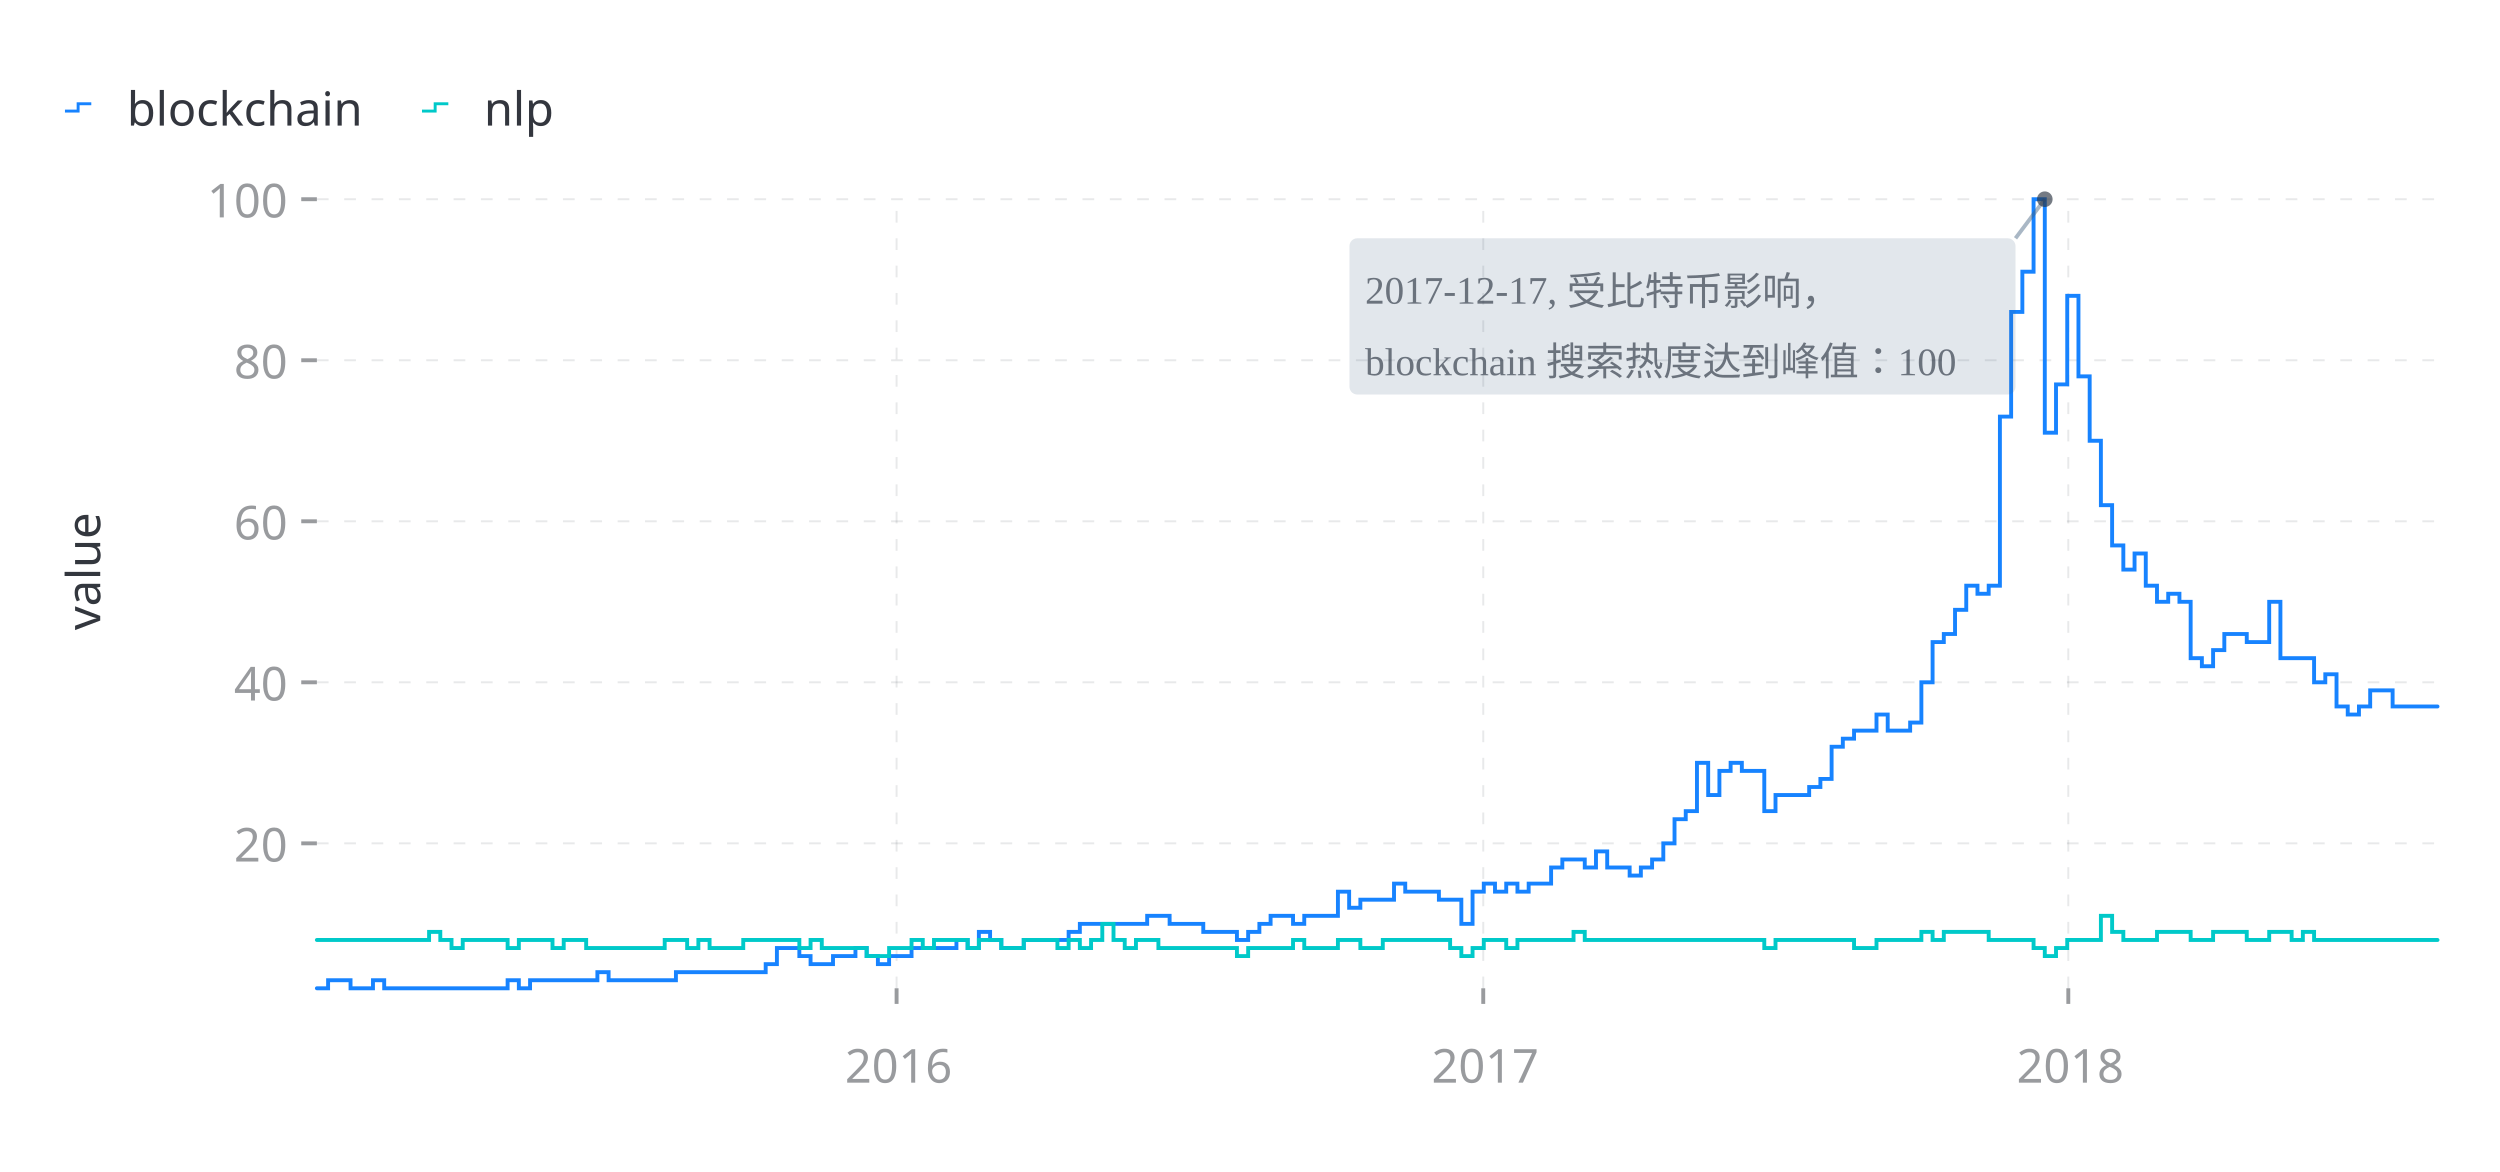
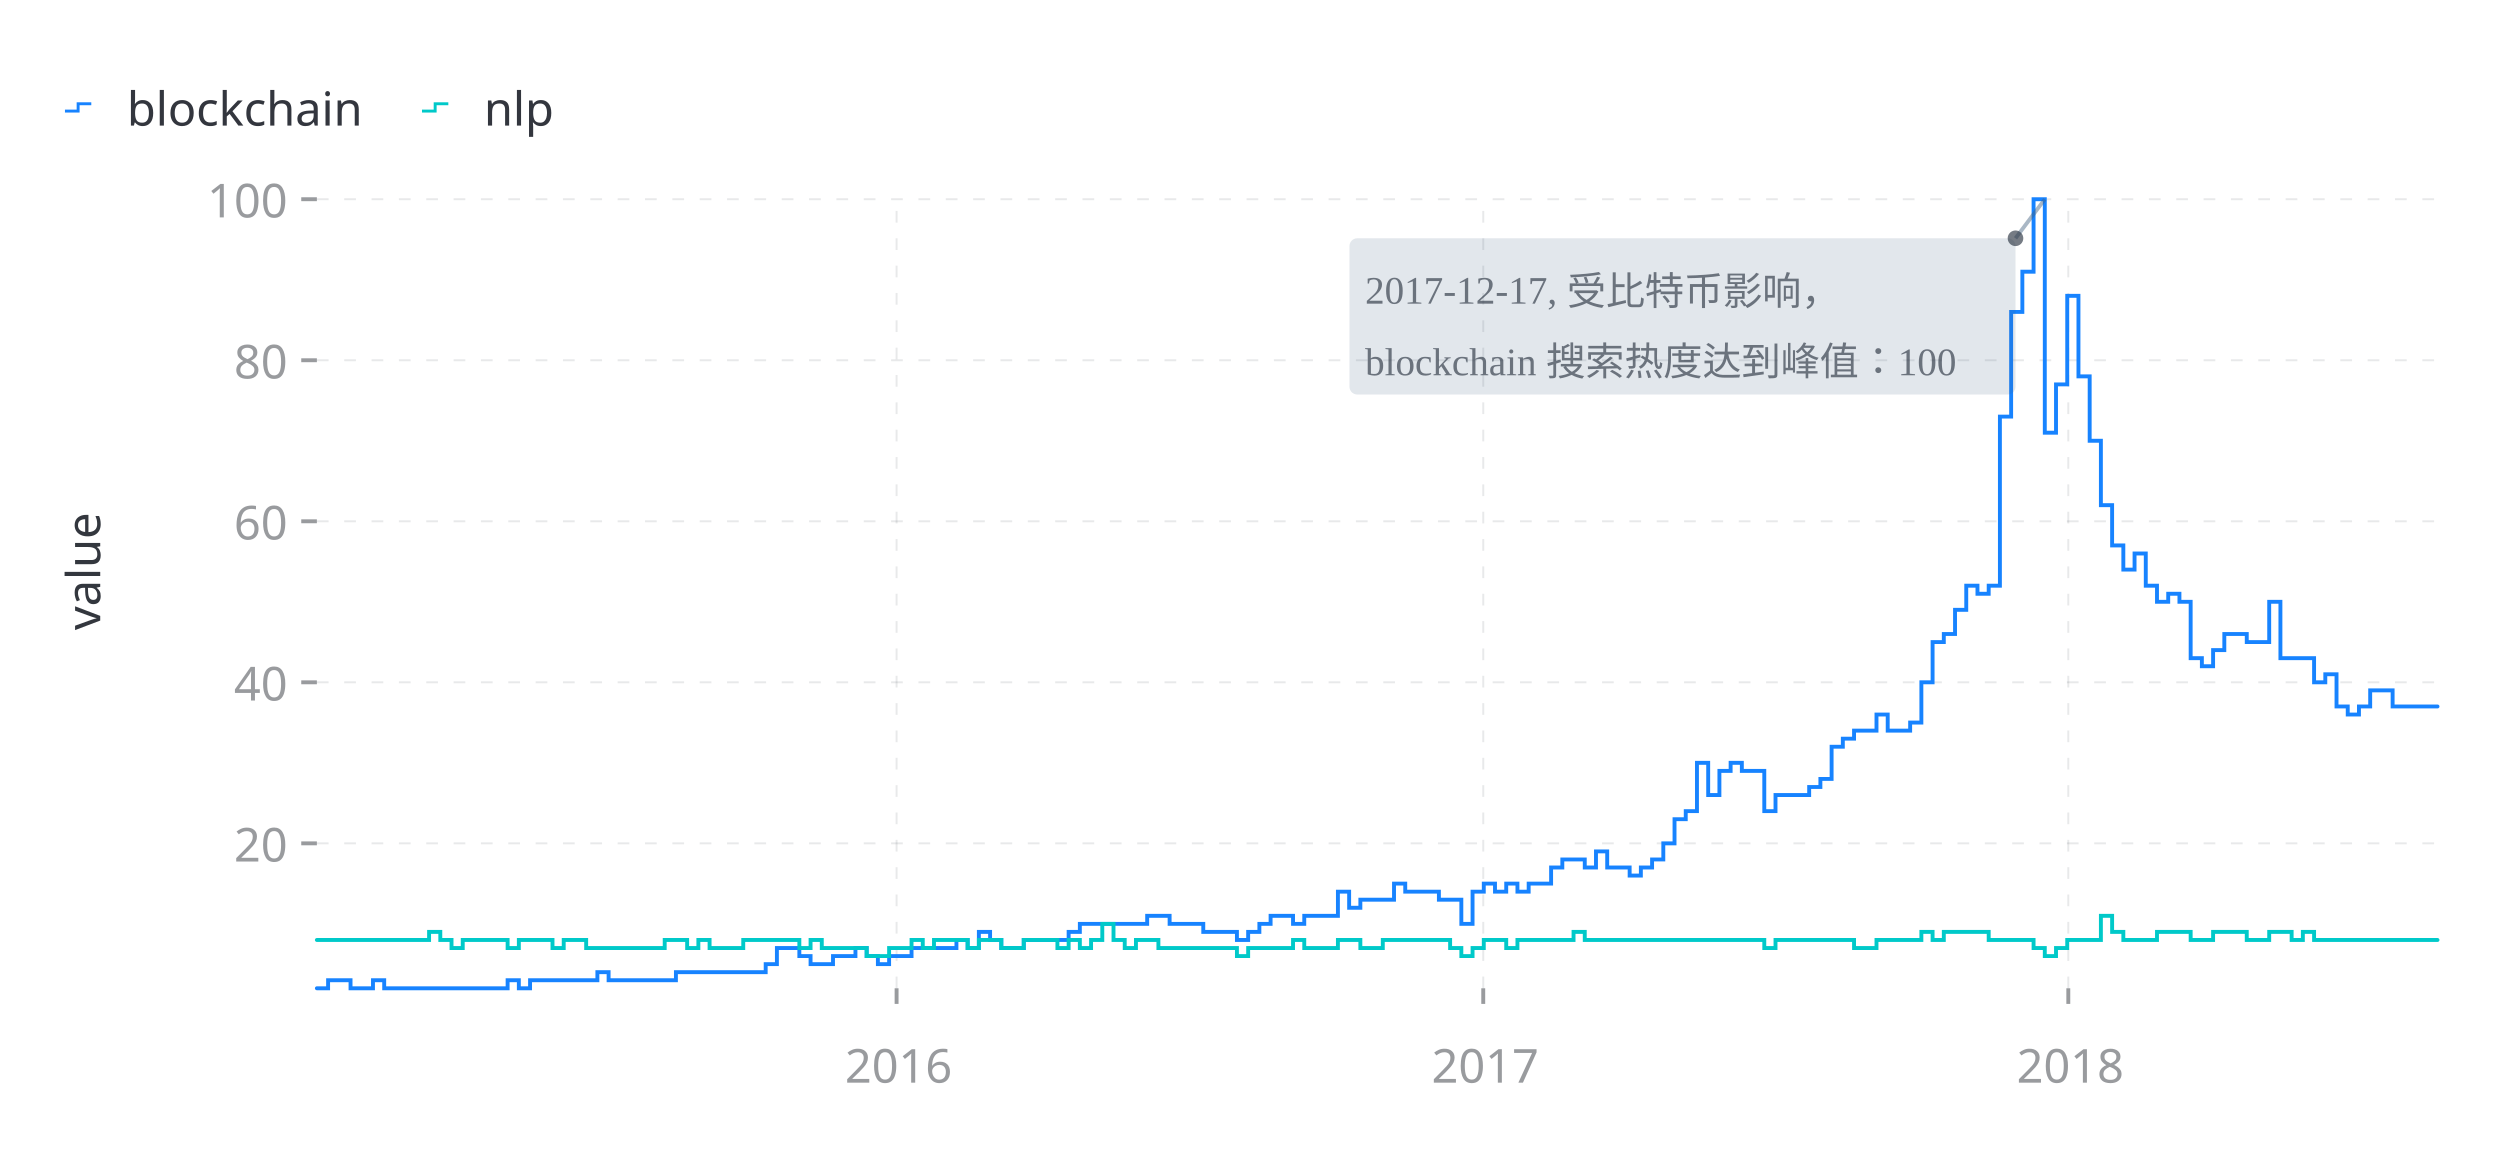
<svg xmlns="http://www.w3.org/2000/svg" width="640" height="300" style="background: transparent;" color-interpolation-filters="sRGB">
  <defs>
    <clipPath transform="matrix(1,0,0,1,-16,-16)" id="clip-path-51-27">
      <use href="#g-svg-51" transform="matrix(1,0,0,1,16,16)" />
    </clipPath>
  </defs>
  <g id="g-svg-camera">
    <g id="g-root" fill="none">
      <g id="g-svg-12" fill="none" class="view">
        <g>
          <path id="g-svg-13" fill="rgba(0,0,0,0)" class="area" d="M 0,0 l 640,0 l 0,300 l-640 0 z" x="0" y="0" width="640" height="300" />
        </g>
        <g>
          <path id="g-svg-14" fill="rgba(0,0,0,0)" class="area" d="M 16,16 l 608,0 l 0,268 l-608 0 z" x="16" y="16" width="608" height="268" />
        </g>
        <g>
          <path id="g-svg-15" fill="rgba(0,0,0,0)" class="area" d="M 81.12,51 l 542.88,0 l 0,202 l-542.88 0 z" x="81.12" y="51" width="542.88" height="202" />
        </g>
        <g>
          <path id="g-svg-16" fill="rgba(0,0,0,0)" class="area" d="M 81.12,51 l 542.88,0 l 0,202 l-542.88 0 z" x="81.12" y="51" width="542.88" height="202" />
        </g>
        <g id="g-svg-17" fill="none" class="component">
          <g id="g-svg-20" fill="none" x="16" y="16" width="608" height="23" transform="matrix(1,0,0,1,16,16)">
            <g id="g-svg-21" fill="none" class="legend-category" width="138.16" height="23">
              <g id="g-svg-22" fill="none" class="legend-title-group">
                <g id="g-svg-23" fill="none" width="138.16" height="23" class="legend-title" />
              </g>
              <g id="g-svg-24" fill="none" class="legend-items-group">
                <g id="g-svg-25" fill="none" width="138.16" height="23" x="0" y="0" class="legend-items">
                  <g id="g-svg-26" fill="none" x="0" y="0" class="items-navigator">
                    <g id="g-svg-27" fill="none" class="navigator-content-group" clip-path="url(#clip-path-51-27)">
                      <g id="g-svg-28" fill="none" class="navigator-play-window">
                        <g id="g-svg-46" fill="none" class="items-item-page">
                          <g id="g-svg-30" fill="none" class="items-item" x="0" y="0" width="79.4" height="23">
                            <g id="g-svg-36" fill="none" class="legend-category-item-background-group">
                              <g>
                                <path id="g-svg-37" fill="rgba(0,0,0,0)" class="legend-category-item-background" d="M 0,0 l 79.4,0 l 0,23 l-79.4 0 z" width="79.4" height="23" visibility="visible" />
                              </g>
                            </g>
                            <g id="g-svg-31" fill="none" transform="matrix(0.374607,0,0,0.374607,4,11.5)" class="legend-category-item-marker-group">
                              <g>
                                <path id="g-svg-32" fill="none" d="M -9,2.5 L 0,2.5 L 0,-2.5 L 9,-2.5" stroke="rgba(23,131,255,1)" stroke-width="2" class="legend-category-item-marker" visibility="visible" />
                              </g>
                            </g>
                            <g id="g-svg-33" fill="none" transform="matrix(1,0,0,1,16,11.5)" class="legend-category-item-label-group">
                              <g>
                                <text id="g-svg-34" fill="rgba(29,33,41,1)" dominant-baseline="central" paint-order="stroke" dx="0.5" font-family="sans-serif" font-size="12" font-style="normal" font-variant="normal" font-weight="normal" stroke-width="1" text-anchor="left" class="legend-category-item-label" fill-opacity="0.9" visibility="visible">
                                  blockchain
                                </text>
                              </g>
                            </g>
                            <g id="g-svg-35" fill="none" class="legend-category-item-value-group" />
                          </g>
                          <g id="g-svg-38" fill="none" transform="matrix(1,0,0,1,91.4,0)" class="items-item" x="91.4" y="0" width="34.76" height="23">
                            <g id="g-svg-44" fill="none" class="legend-category-item-background-group">
                              <g>
                                <path id="g-svg-45" fill="rgba(0,0,0,0)" class="legend-category-item-background" d="M 0,0 l 34.76,0 l 0,23 l-34.76 0 z" width="34.76" height="23" visibility="visible" />
                              </g>
                            </g>
                            <g id="g-svg-39" fill="none" transform="matrix(0.374607,0,0,0.374607,4,11.5)" class="legend-category-item-marker-group">
                              <g>
                                <path id="g-svg-40" fill="none" d="M -9,2.5 L 0,2.5 L 0,-2.5 L 9,-2.5" stroke="rgba(0,201,201,1)" stroke-width="2" class="legend-category-item-marker" visibility="visible" />
                              </g>
                            </g>
                            <g id="g-svg-41" fill="none" transform="matrix(1,0,0,1,16,11.5)" class="legend-category-item-label-group">
                              <g>
                                <text id="g-svg-42" fill="rgba(29,33,41,1)" dominant-baseline="central" paint-order="stroke" dx="0.5" font-family="sans-serif" font-size="12" font-style="normal" font-variant="normal" font-weight="normal" stroke-width="1" text-anchor="left" class="legend-category-item-label" fill-opacity="0.9" visibility="visible">
                                  nlp
                                </text>
                              </g>
                            </g>
                            <g id="g-svg-43" fill="none" class="legend-category-item-value-group" />
                          </g>
                        </g>
                      </g>
                    </g>
                    <g id="g-svg-29" fill="none" class="navigator-controller" />
                    <g>
                      <path id="g-svg-51" fill="none" d="M 0,0 l 126.16,0 l 0,23 l-126.16 0 z" class="navigator-clip-path" width="126.16" height="23" />
                    </g>
                  </g>
                </g>
              </g>
            </g>
          </g>
        </g>
        <g id="g-svg-18" fill="none" class="component">
          <g id="g-svg-52" fill="none" class="axis">
            <g id="g-svg-53" fill="none" class="axis-grid-group">
              <g id="g-svg-54" fill="none" class="axis-grid">
                <g id="g-svg-55" fill="none" class="grid-line-group">
                  <g>
                    <path id="g-svg-57" fill="none" class="grid-line" stroke="rgba(29,33,41,1)" stroke-width="0.5" stroke-dasharray="3,4" d="M 229.526,253 L 229.526,51" stroke-opacity="0.1" />
                  </g>
                  <g>
                    <path id="g-svg-58" fill="none" class="grid-line" stroke="rgba(29,33,41,1)" stroke-width="0.5" stroke-dasharray="3,4" d="M 379.711,253 L 379.711,51" stroke-opacity="0.1" />
                  </g>
                  <g>
                    <path id="g-svg-59" fill="none" class="grid-line" stroke="rgba(29,33,41,1)" stroke-width="0.5" stroke-dasharray="3,4" d="M 529.485,253 L 529.485,51" stroke-opacity="0.1" />
                  </g>
                </g>
                <g id="g-svg-56" fill="none" class="grid-region-group" />
              </g>
            </g>
            <g id="g-svg-60" fill="none" class="axis-main-group">
              <g id="g-svg-61" fill="none" class="axis-line-group">
                <g>
                  <line id="g-svg-62" fill="none" x1="81.12" y1="253" x2="624" y2="253" class="axis-line axis-line" stroke-width="0.5" stroke="rgba(29,33,41,1)" stroke-opacity="0.45" opacity="0" />
                </g>
              </g>
              <g id="g-svg-63" fill="none" class="axis-tick-group">
                <g id="g-svg-64" fill="none" transform="matrix(1,0,0,1,229.5264,253)" class="axis-tick">
                  <g>
                    <line id="g-svg-67" fill="none" x1="0" y1="0" x2="0" y2="4" class="axis-tick-item" stroke-width="1" stroke="rgba(29,33,41,1)" opacity="0.45" />
                  </g>
                </g>
                <g id="g-svg-65" fill="none" transform="matrix(1,0,0,1,379.7108,253)" class="axis-tick">
                  <g>
                    <line id="g-svg-68" fill="none" x1="0" y1="0" x2="0" y2="4" class="axis-tick-item" stroke-width="1" stroke="rgba(29,33,41,1)" opacity="0.45" />
                  </g>
                </g>
                <g id="g-svg-66" fill="none" transform="matrix(1,0,0,1,529.485,253)" class="axis-tick">
                  <g>
                    <line id="g-svg-69" fill="none" x1="0" y1="0" x2="0" y2="4" class="axis-tick-item" stroke-width="1" stroke="rgba(29,33,41,1)" opacity="0.45" />
                  </g>
                </g>
              </g>
              <g id="g-svg-70" fill="none" class="axis-label-group">
                <g id="g-svg-71" fill="none" transform="matrix(1,0,0,1,229.5264,261)" class="axis-label">
                  <g>
                    <text id="g-svg-74" fill="rgba(29,33,41,1)" dominant-baseline="central" paint-order="stroke" dx="0.5" font-family="sans-serif" font-size="12" font-style="normal" font-variant="normal" font-weight="normal" stroke-width="1" text-anchor="middle" class="axis-label-item" dy="11.5px" opacity="0.45" visibility="visible">
                      2016
                    </text>
                  </g>
                </g>
                <g id="g-svg-72" fill="none" transform="matrix(1,0,0,1,379.7108,261)" class="axis-label">
                  <g>
                    <text id="g-svg-75" fill="rgba(29,33,41,1)" dominant-baseline="central" paint-order="stroke" dx="0.5" font-family="sans-serif" font-size="12" font-style="normal" font-variant="normal" font-weight="normal" stroke-width="1" text-anchor="middle" class="axis-label-item" dy="11.5px" opacity="0.45" visibility="visible">
                      2017
                    </text>
                  </g>
                </g>
                <g id="g-svg-73" fill="none" transform="matrix(1,0,0,1,529.485,261)" class="axis-label">
                  <g>
                    <text id="g-svg-76" fill="rgba(29,33,41,1)" dominant-baseline="central" paint-order="stroke" dx="0.5" font-family="sans-serif" font-size="12" font-style="normal" font-variant="normal" font-weight="normal" stroke-width="1" text-anchor="middle" class="axis-label-item" dy="11.5px" opacity="0.45" visibility="visible">
                      2018
                    </text>
                  </g>
                </g>
              </g>
            </g>
            <g id="g-svg-77" fill="none" class="axis-title-group" />
          </g>
        </g>
        <g id="g-svg-19" fill="none" class="component">
          <g id="g-svg-78" fill="none" class="axis">
            <g id="g-svg-79" fill="none" class="axis-grid-group">
              <g id="g-svg-80" fill="none" class="axis-grid">
                <g id="g-svg-81" fill="none" class="grid-line-group">
                  <g>
                    <path id="g-svg-83" fill="none" class="grid-line" stroke="rgba(29,33,41,1)" stroke-width="0.5" stroke-dasharray="3,4" d="M 81.12,215.898 L 624,215.898" stroke-opacity="0.1" />
                  </g>
                  <g>
                    <path id="g-svg-84" fill="none" class="grid-line" stroke="rgba(29,33,41,1)" stroke-width="0.5" stroke-dasharray="3,4" d="M 81.12,174.673 L 624,174.673" stroke-opacity="0.1" />
                  </g>
                  <g>
                    <path id="g-svg-85" fill="none" class="grid-line" stroke="rgba(29,33,41,1)" stroke-width="0.5" stroke-dasharray="3,4" d="M 81.12,133.449 L 624,133.449" stroke-opacity="0.1" />
                  </g>
                  <g>
                    <path id="g-svg-86" fill="none" class="grid-line" stroke="rgba(29,33,41,1)" stroke-width="0.5" stroke-dasharray="3,4" d="M 81.12,92.224 L 624,92.224" stroke-opacity="0.1" />
                  </g>
                  <g>
                    <path id="g-svg-87" fill="none" class="grid-line" stroke="rgba(29,33,41,1)" stroke-width="0.5" stroke-dasharray="3,4" d="M 81.12,51 L 624,51" stroke-opacity="0.1" />
                  </g>
                </g>
                <g id="g-svg-82" fill="none" class="grid-region-group" />
              </g>
            </g>
            <g id="g-svg-88" fill="none" class="axis-main-group">
              <g id="g-svg-89" fill="none" class="axis-line-group">
                <g>
                  <line id="g-svg-90" fill="none" x1="81.12" y1="253" x2="81.12" y2="51" class="axis-line axis-line" stroke-width="0.5" stroke="rgba(29,33,41,1)" stroke-opacity="0.45" opacity="0" />
                </g>
              </g>
              <g id="g-svg-91" fill="none" class="axis-tick-group">
                <g id="g-svg-92" fill="none" transform="matrix(1,0,0,1,81.12,215.898)" class="axis-tick">
                  <g>
                    <line id="g-svg-97" fill="none" x1="0" y1="0" x2="-4" y2="0" class="axis-tick-item" stroke-width="1" stroke="rgba(29,33,41,1)" opacity="0.45" />
                  </g>
                </g>
                <g id="g-svg-93" fill="none" transform="matrix(1,0,0,1,81.12,174.6735)" class="axis-tick">
                  <g>
                    <line id="g-svg-98" fill="none" x1="0" y1="0" x2="-4" y2="0" class="axis-tick-item" stroke-width="1" stroke="rgba(29,33,41,1)" opacity="0.45" />
                  </g>
                </g>
                <g id="g-svg-94" fill="none" transform="matrix(1,0,0,1,81.12,133.449)" class="axis-tick">
                  <g>
                    <line id="g-svg-99" fill="none" x1="0" y1="0" x2="-4" y2="0" class="axis-tick-item" stroke-width="1" stroke="rgba(29,33,41,1)" opacity="0.45" />
                  </g>
                </g>
                <g id="g-svg-95" fill="none" transform="matrix(1,0,0,1,81.12,92.22449)" class="axis-tick">
                  <g>
                    <line id="g-svg-100" fill="none" x1="0" y1="0" x2="-4" y2="0" class="axis-tick-item" stroke-width="1" stroke="rgba(29,33,41,1)" opacity="0.45" />
                  </g>
                </g>
                <g id="g-svg-96" fill="none" transform="matrix(1,0,0,1,81.12,51)" class="axis-tick">
                  <g>
                    <line id="g-svg-101" fill="none" x1="0" y1="0" x2="-4" y2="0" class="axis-tick-item" stroke-width="1" stroke="rgba(29,33,41,1)" opacity="0.45" />
                  </g>
                </g>
              </g>
              <g id="g-svg-102" fill="none" class="axis-label-group">
                <g id="g-svg-103" fill="none" transform="matrix(1,0,0,1,73.12,215.898)" class="axis-label">
                  <g>
                    <text id="g-svg-108" fill="rgba(29,33,41,1)" dominant-baseline="central" paint-order="stroke" dx="0.5" font-family="sans-serif" font-size="12" font-style="normal" font-variant="normal" font-weight="normal" stroke-width="1" text-anchor="end" class="axis-label-item" opacity="0.45" visibility="visible">
                      20
                    </text>
                  </g>
                </g>
                <g id="g-svg-104" fill="none" transform="matrix(1,0,0,1,73.12,174.6735)" class="axis-label">
                  <g>
                    <text id="g-svg-109" fill="rgba(29,33,41,1)" dominant-baseline="central" paint-order="stroke" dx="0.5" font-family="sans-serif" font-size="12" font-style="normal" font-variant="normal" font-weight="normal" stroke-width="1" text-anchor="end" class="axis-label-item" opacity="0.45" visibility="visible">
                      40
                    </text>
                  </g>
                </g>
                <g id="g-svg-105" fill="none" transform="matrix(1,0,0,1,73.12,133.449)" class="axis-label">
                  <g>
                    <text id="g-svg-110" fill="rgba(29,33,41,1)" dominant-baseline="central" paint-order="stroke" dx="0.5" font-family="sans-serif" font-size="12" font-style="normal" font-variant="normal" font-weight="normal" stroke-width="1" text-anchor="end" class="axis-label-item" opacity="0.45" visibility="visible">
                      60
                    </text>
                  </g>
                </g>
                <g id="g-svg-106" fill="none" transform="matrix(1,0,0,1,73.12,92.22449)" class="axis-label">
                  <g>
                    <text id="g-svg-111" fill="rgba(29,33,41,1)" dominant-baseline="central" paint-order="stroke" dx="0.5" font-family="sans-serif" font-size="12" font-style="normal" font-variant="normal" font-weight="normal" stroke-width="1" text-anchor="end" class="axis-label-item" opacity="0.45" visibility="visible">
                      80
                    </text>
                  </g>
                </g>
                <g id="g-svg-107" fill="none" transform="matrix(1,0,0,1,73.12,51)" class="axis-label">
                  <g>
                    <text id="g-svg-112" fill="rgba(29,33,41,1)" dominant-baseline="central" paint-order="stroke" dx="0.5" font-family="sans-serif" font-size="12" font-style="normal" font-variant="normal" font-weight="normal" stroke-width="1" text-anchor="end" class="axis-label-item" opacity="0.45" visibility="visible">
                      100
                    </text>
                  </g>
                </g>
              </g>
            </g>
            <g id="g-svg-113" fill="none" transform="matrix(1,0,0,1,28.5,146.25)" class="axis-title-group">
              <g transform="matrix(0,-1,1,0,-7.5,0.5)">
                <text id="g-svg-114" fill="rgba(29,33,41,1)" dominant-baseline="central" paint-order="stroke" dx="0.5" font-family="sans-serif" font-size="12" font-style="normal" font-variant="normal" font-weight="normal" stroke-width="1" text-anchor="middle" class="axis-title" opacity="0.9">
                  value
                </text>
              </g>
            </g>
          </g>
        </g>
        <g transform="matrix(1,0,0,1,81.12,51)">
          <path id="g-svg-115" fill="rgba(0,0,0,0)" class="plot" d="M 0,0 l 542.88,0 l 0,202 l-542.88 0 z" width="542.88" height="202" />
          <g id="g-svg-116" fill="none" class="main-layer">
            <g>
              <path id="g-svg-119" fill="none" d="M 0,202 L 0,202 L 2.872,202 L 2.872,199.939 L 5.745,199.939 L 5.745,199.939 L 8.617,199.939 L 8.617,202 L 11.49,202 L 11.49,202 L 14.362,202 L 14.362,199.939 L 17.234,199.939 L 17.234,202 L 20.107,202 L 20.107,202 L 22.979,202 L 22.979,202 L 25.851,202 L 25.851,202 L 28.724,202 L 28.724,202 L 31.596,202 L 31.596,202 L 34.469,202 L 34.469,202 L 37.341,202 L 37.341,202 L 40.213,202 L 40.213,202 L 43.086,202 L 43.086,202 L 45.958,202 L 45.958,202 L 48.83,202 L 48.83,199.939 L 51.703,199.939 L 51.703,202 L 54.575,202 L 54.575,199.939 L 57.448,199.939 L 57.448,199.939 L 60.32,199.939 L 60.32,199.939 L 63.192,199.939 L 63.192,199.939 L 66.065,199.939 L 66.065,199.939 L 68.937,199.939 L 68.937,199.939 L 71.81,199.939 L 71.81,197.878 L 74.682,197.878 L 74.682,199.939 L 77.554,199.939 L 77.554,199.939 L 80.427,199.939 L 80.427,199.939 L 83.299,199.939 L 83.299,199.939 L 86.171,199.939 L 86.171,199.939 L 89.044,199.939 L 89.044,199.939 L 91.916,199.939 L 91.916,197.878 L 94.789,197.878 L 94.789,197.878 L 97.661,197.878 L 97.661,197.878 L 100.533,197.878 L 100.533,197.878 L 103.406,197.878 L 103.406,197.878 L 106.278,197.878 L 106.278,197.878 L 109.15,197.878 L 109.15,197.878 L 112.023,197.878 L 112.023,197.878 L 114.895,197.878 L 114.895,195.816 L 117.768,195.816 L 117.768,191.694 L 120.64,191.694 L 120.64,191.694 L 123.512,191.694 L 123.512,193.755 L 126.385,193.755 L 126.385,195.816 L 129.257,195.816 L 129.257,195.816 L 132.13,195.816 L 132.13,193.755 L 135.002,193.755 L 135.002,193.755 L 137.874,193.755 L 137.874,191.694 L 140.747,191.694 L 140.747,193.755 L 143.619,193.755 L 143.619,195.816 L 146.491,195.816 L 146.491,193.755 L 149.364,193.755 L 149.364,193.755 L 152.236,193.755 L 152.236,191.694 L 155.109,191.694 L 155.109,191.694 L 157.981,191.694 L 157.981,191.694 L 160.853,191.694 L 160.853,191.694 L 163.726,191.694 L 163.726,189.633 L 166.598,189.633 L 166.598,191.694 L 169.47,191.694 L 169.47,187.571 L 172.343,187.571 L 172.343,189.633 L 175.215,189.633 L 175.215,191.694 L 178.088,191.694 L 178.088,191.694 L 180.96,191.694 L 180.96,189.633 L 183.832,189.633 L 183.832,189.633 L 186.705,189.633 L 186.705,189.633 L 189.577,189.633 L 189.577,189.633 L 192.45,189.633 L 192.45,187.571 L 195.322,187.571 L 195.322,185.51 L 198.194,185.51 L 198.194,185.51 L 201.067,185.51 L 201.067,185.51 L 203.939,185.51 L 203.939,185.51 L 206.811,185.51 L 206.811,185.51 L 209.684,185.51 L 209.684,185.51 L 212.556,185.51 L 212.556,183.449 L 215.429,183.449 L 215.429,183.449 L 218.301,183.449 L 218.301,185.51 L 221.173,185.51 L 221.173,185.51 L 224.046,185.51 L 224.046,185.51 L 226.918,185.51 L 226.918,187.571 L 229.79,187.571 L 229.79,187.571 L 232.663,187.571 L 232.663,187.571 L 235.535,187.571 L 235.535,189.633 L 238.408,189.633 L 238.408,187.571 L 241.28,187.571 L 241.28,185.51 L 244.152,185.51 L 244.152,183.449 L 247.025,183.449 L 247.025,183.449 L 249.897,183.449 L 249.897,185.51 L 252.77,185.51 L 252.77,183.449 L 255.642,183.449 L 255.642,183.449 L 258.514,183.449 L 258.514,183.449 L 261.387,183.449 L 261.387,177.265 L 264.259,177.265 L 264.259,181.388 L 267.131,181.388 L 267.131,179.327 L 270.004,179.327 L 270.004,179.327 L 272.876,179.327 L 272.876,179.327 L 275.749,179.327 L 275.749,175.204 L 278.621,175.204 L 278.621,177.265 L 281.493,177.265 L 281.493,177.265 L 284.366,177.265 L 284.366,177.265 L 287.238,177.265 L 287.238,179.327 L 290.11,179.327 L 290.11,179.327 L 292.983,179.327 L 292.983,185.51 L 295.855,185.51 L 295.855,177.265 L 298.728,177.265 L 298.728,175.204 L 301.6,175.204 L 301.6,177.265 L 304.472,177.265 L 304.472,175.204 L 307.345,175.204 L 307.345,177.265 L 310.217,177.265 L 310.217,175.204 L 313.09,175.204 L 313.09,175.204 L 315.962,175.204 L 315.962,171.082 L 318.834,171.082 L 318.834,169.02 L 321.707,169.02 L 321.707,169.02 L 324.579,169.02 L 324.579,171.082 L 327.451,171.082 L 327.451,166.959 L 330.324,166.959 L 330.324,171.082 L 333.196,171.082 L 333.196,171.082 L 336.069,171.082 L 336.069,173.143 L 338.941,173.143 L 338.941,171.082 L 341.813,171.082 L 341.813,169.02 L 344.686,169.02 L 344.686,164.898 L 347.558,164.898 L 347.558,158.714 L 350.43,158.714 L 350.43,156.653 L 353.303,156.653 L 353.303,144.286 L 356.175,144.286 L 356.175,152.531 L 359.048,152.531 L 359.048,146.347 L 361.92,146.347 L 361.92,144.286 L 364.792,144.286 L 364.792,146.347 L 367.665,146.347 L 367.665,146.347 L 370.537,146.347 L 370.537,156.653 L 373.41,156.653 L 373.41,152.531 L 376.282,152.531 L 376.282,152.531 L 379.154,152.531 L 379.154,152.531 L 382.027,152.531 L 382.027,150.469 L 384.899,150.469 L 384.899,148.408 L 387.771,148.408 L 387.771,140.163 L 390.644,140.163 L 390.644,138.102 L 393.516,138.102 L 393.516,136.041 L 396.389,136.041 L 396.389,136.041 L 399.261,136.041 L 399.261,131.918 L 402.133,131.918 L 402.133,136.041 L 405.006,136.041 L 405.006,136.041 L 407.878,136.041 L 407.878,133.98 L 410.75,133.98 L 410.75,123.673 L 413.623,123.673 L 413.623,113.367 L 416.495,113.367 L 416.495,111.306 L 419.368,111.306 L 419.368,105.122 L 422.24,105.122 L 422.24,98.939 L 425.112,98.939 L 425.112,101 L 427.985,101 L 427.985,98.939 L 430.857,98.939 L 430.857,55.653 L 433.73,55.653 L 433.73,28.857 L 436.602,28.857 L 436.602,18.551 L 439.474,18.551 L 439.474,0 L 442.347,0 L 442.347,59.776 L 445.219,59.776 L 445.219,47.408 L 448.091,47.408 L 448.091,24.735 L 450.964,24.735 L 450.964,45.347 L 453.836,45.347 L 453.836,61.837 L 456.709,61.837 L 456.709,78.327 L 459.581,78.327 L 459.581,88.633 L 462.453,88.633 L 462.453,94.816 L 465.326,94.816 L 465.326,90.694 L 468.198,90.694 L 468.198,98.939 L 471.07,98.939 L 471.07,103.061 L 473.943,103.061 L 473.943,101 L 476.815,101 L 476.815,103.061 L 479.688,103.061 L 479.688,117.49 L 482.56,117.49 L 482.56,119.551 L 485.432,119.551 L 485.432,115.429 L 488.305,115.429 L 488.305,111.306 L 491.177,111.306 L 491.177,111.306 L 494.05,111.306 L 494.05,113.367 L 496.922,113.367 L 496.922,113.367 L 499.794,113.367 L 499.794,103.061 L 502.667,103.061 L 502.667,117.49 L 505.539,117.49 L 505.539,117.49 L 508.411,117.49 L 508.411,117.49 L 511.284,117.49 L 511.284,123.673 L 514.156,123.673 L 514.156,121.612 L 517.029,121.612 L 517.029,129.857 L 519.901,129.857 L 519.901,131.918 L 522.773,131.918 L 522.773,129.857 L 525.646,129.857 L 525.646,125.735 L 528.518,125.735 L 528.518,125.735 L 531.39,125.735 L 531.39,129.857 L 534.263,129.857 L 534.263,129.857 L 537.135,129.857 L 537.135,129.857 L 540.008,129.857 L 540.008,129.857 L 542.88,129.857" stroke-linecap="round" stroke="rgba(23,131,255,1)" stroke-width="1" class="element" />
            </g>
            <g>
              <path id="g-svg-120" fill="none" d="M 0,189.633 L 0,189.633 L 2.872,189.633 L 2.872,189.633 L 5.745,189.633 L 5.745,189.633 L 8.617,189.633 L 8.617,189.633 L 11.49,189.633 L 11.49,189.633 L 14.362,189.633 L 14.362,189.633 L 17.234,189.633 L 17.234,189.633 L 20.107,189.633 L 20.107,189.633 L 22.979,189.633 L 22.979,189.633 L 25.851,189.633 L 25.851,189.633 L 28.724,189.633 L 28.724,187.571 L 31.596,187.571 L 31.596,189.633 L 34.469,189.633 L 34.469,191.694 L 37.341,191.694 L 37.341,189.633 L 40.213,189.633 L 40.213,189.633 L 43.086,189.633 L 43.086,189.633 L 45.958,189.633 L 45.958,189.633 L 48.83,189.633 L 48.83,191.694 L 51.703,191.694 L 51.703,189.633 L 54.575,189.633 L 54.575,189.633 L 57.448,189.633 L 57.448,189.633 L 60.32,189.633 L 60.32,191.694 L 63.192,191.694 L 63.192,189.633 L 66.065,189.633 L 66.065,189.633 L 68.937,189.633 L 68.937,191.694 L 71.81,191.694 L 71.81,191.694 L 74.682,191.694 L 74.682,191.694 L 77.554,191.694 L 77.554,191.694 L 80.427,191.694 L 80.427,191.694 L 83.299,191.694 L 83.299,191.694 L 86.171,191.694 L 86.171,191.694 L 89.044,191.694 L 89.044,189.633 L 91.916,189.633 L 91.916,189.633 L 94.789,189.633 L 94.789,191.694 L 97.661,191.694 L 97.661,189.633 L 100.533,189.633 L 100.533,191.694 L 103.406,191.694 L 103.406,191.694 L 106.278,191.694 L 106.278,191.694 L 109.15,191.694 L 109.15,189.633 L 112.023,189.633 L 112.023,189.633 L 114.895,189.633 L 114.895,189.633 L 117.768,189.633 L 117.768,189.633 L 120.64,189.633 L 120.64,189.633 L 123.512,189.633 L 123.512,191.694 L 126.385,191.694 L 126.385,189.633 L 129.257,189.633 L 129.257,191.694 L 132.13,191.694 L 132.13,191.694 L 135.002,191.694 L 135.002,191.694 L 137.874,191.694 L 137.874,191.694 L 140.747,191.694 L 140.747,193.755 L 143.619,193.755 L 143.619,193.755 L 146.491,193.755 L 146.491,191.694 L 149.364,191.694 L 149.364,191.694 L 152.236,191.694 L 152.236,189.633 L 155.109,189.633 L 155.109,191.694 L 157.981,191.694 L 157.981,189.633 L 160.853,189.633 L 160.853,189.633 L 163.726,189.633 L 163.726,189.633 L 166.598,189.633 L 166.598,191.694 L 169.47,191.694 L 169.47,189.633 L 172.343,189.633 L 172.343,189.633 L 175.215,189.633 L 175.215,191.694 L 178.088,191.694 L 178.088,191.694 L 180.96,191.694 L 180.96,189.633 L 183.832,189.633 L 183.832,189.633 L 186.705,189.633 L 186.705,189.633 L 189.577,189.633 L 189.577,191.694 L 192.45,191.694 L 192.45,189.633 L 195.322,189.633 L 195.322,191.694 L 198.194,191.694 L 198.194,189.633 L 201.067,189.633 L 201.067,185.51 L 203.939,185.51 L 203.939,189.633 L 206.811,189.633 L 206.811,191.694 L 209.684,191.694 L 209.684,189.633 L 212.556,189.633 L 212.556,189.633 L 215.429,189.633 L 215.429,191.694 L 218.301,191.694 L 218.301,191.694 L 221.173,191.694 L 221.173,191.694 L 224.046,191.694 L 224.046,191.694 L 226.918,191.694 L 226.918,191.694 L 229.79,191.694 L 229.79,191.694 L 232.663,191.694 L 232.663,191.694 L 235.535,191.694 L 235.535,193.755 L 238.408,193.755 L 238.408,191.694 L 241.28,191.694 L 241.28,191.694 L 244.152,191.694 L 244.152,191.694 L 247.025,191.694 L 247.025,191.694 L 249.897,191.694 L 249.897,189.633 L 252.77,189.633 L 252.77,191.694 L 255.642,191.694 L 255.642,191.694 L 258.514,191.694 L 258.514,191.694 L 261.387,191.694 L 261.387,189.633 L 264.259,189.633 L 264.259,189.633 L 267.131,189.633 L 267.131,191.694 L 270.004,191.694 L 270.004,191.694 L 272.876,191.694 L 272.876,189.633 L 275.749,189.633 L 275.749,189.633 L 278.621,189.633 L 278.621,189.633 L 281.493,189.633 L 281.493,189.633 L 284.366,189.633 L 284.366,189.633 L 287.238,189.633 L 287.238,189.633 L 290.11,189.633 L 290.11,191.694 L 292.983,191.694 L 292.983,193.755 L 295.855,193.755 L 295.855,191.694 L 298.728,191.694 L 298.728,189.633 L 301.6,189.633 L 301.6,189.633 L 304.472,189.633 L 304.472,191.694 L 307.345,191.694 L 307.345,189.633 L 310.217,189.633 L 310.217,189.633 L 313.09,189.633 L 313.09,189.633 L 315.962,189.633 L 315.962,189.633 L 318.834,189.633 L 318.834,189.633 L 321.707,189.633 L 321.707,187.571 L 324.579,187.571 L 324.579,189.633 L 327.451,189.633 L 327.451,189.633 L 330.324,189.633 L 330.324,189.633 L 333.196,189.633 L 333.196,189.633 L 336.069,189.633 L 336.069,189.633 L 338.941,189.633 L 338.941,189.633 L 341.813,189.633 L 341.813,189.633 L 344.686,189.633 L 344.686,189.633 L 347.558,189.633 L 347.558,189.633 L 350.43,189.633 L 350.43,189.633 L 353.303,189.633 L 353.303,189.633 L 356.175,189.633 L 356.175,189.633 L 359.048,189.633 L 359.048,189.633 L 361.92,189.633 L 361.92,189.633 L 364.792,189.633 L 364.792,189.633 L 367.665,189.633 L 367.665,189.633 L 370.537,189.633 L 370.537,191.694 L 373.41,191.694 L 373.41,189.633 L 376.282,189.633 L 376.282,189.633 L 379.154,189.633 L 379.154,189.633 L 382.027,189.633 L 382.027,189.633 L 384.899,189.633 L 384.899,189.633 L 387.771,189.633 L 387.771,189.633 L 390.644,189.633 L 390.644,189.633 L 393.516,189.633 L 393.516,191.694 L 396.389,191.694 L 396.389,191.694 L 399.261,191.694 L 399.261,189.633 L 402.133,189.633 L 402.133,189.633 L 405.006,189.633 L 405.006,189.633 L 407.878,189.633 L 407.878,189.633 L 410.75,189.633 L 410.75,187.571 L 413.623,187.571 L 413.623,189.633 L 416.495,189.633 L 416.495,187.571 L 419.368,187.571 L 419.368,187.571 L 422.24,187.571 L 422.24,187.571 L 425.112,187.571 L 425.112,187.571 L 427.985,187.571 L 427.985,189.633 L 430.857,189.633 L 430.857,189.633 L 433.73,189.633 L 433.73,189.633 L 436.602,189.633 L 436.602,189.633 L 439.474,189.633 L 439.474,191.694 L 442.347,191.694 L 442.347,193.755 L 445.219,193.755 L 445.219,191.694 L 448.091,191.694 L 448.091,189.633 L 450.964,189.633 L 450.964,189.633 L 453.836,189.633 L 453.836,189.633 L 456.709,189.633 L 456.709,183.449 L 459.581,183.449 L 459.581,187.571 L 462.453,187.571 L 462.453,189.633 L 465.326,189.633 L 465.326,189.633 L 468.198,189.633 L 468.198,189.633 L 471.07,189.633 L 471.07,187.571 L 473.943,187.571 L 473.943,187.571 L 476.815,187.571 L 476.815,187.571 L 479.688,187.571 L 479.688,189.633 L 482.56,189.633 L 482.56,189.633 L 485.432,189.633 L 485.432,187.571 L 488.305,187.571 L 488.305,187.571 L 491.177,187.571 L 491.177,187.571 L 494.05,187.571 L 494.05,189.633 L 496.922,189.633 L 496.922,189.633 L 499.794,189.633 L 499.794,187.571 L 502.667,187.571 L 502.667,187.571 L 505.539,187.571 L 505.539,189.633 L 508.411,189.633 L 508.411,187.571 L 511.284,187.571 L 511.284,189.633 L 514.156,189.633 L 514.156,189.633 L 517.029,189.633 L 517.029,189.633 L 519.901,189.633 L 519.901,189.633 L 522.773,189.633 L 522.773,189.633 L 525.646,189.633 L 525.646,189.633 L 528.518,189.633 L 528.518,189.633 L 531.39,189.633 L 531.39,189.633 L 534.263,189.633 L 534.263,189.633 L 537.135,189.633 L 537.135,189.633 L 540.008,189.633 L 540.008,189.633 L 542.88,189.633" stroke-linecap="round" stroke="rgba(0,201,201,1)" stroke-width="1" class="element" />
            </g>
          </g>
          <g id="g-svg-117" fill="none" class="main-layer">
            <g id="g-svg-121" fill="none" x="442.347" y="0" transform="matrix(1,0,0,1,442.3467,0)" class="element">
              <g>
                <path id="background" fill="rgba(65,97,128,1)" d="M -176,10 l 166.5,0 a 2,2,0,0,1,2,2 l 0,36 a 2,2,0,0,1,-2,2 l -166.5,0 a 2,2,0,0,1,-2,-2 l 0,-36 a 2,2,0,0,1,2,-2 z" x="-178" y="10" width="170.5" height="40" fill-opacity="0.15" />
              </g>
              <g>
                <text id="text" fill="rgba(44,53,66,1)" dominant-baseline="central" paint-order="stroke" style="transform:translate(-174px, 30px);" font-size="10" stroke-width="0" fill-opacity="0.65">
                  <tspan x="0" dx="0" dy="-9">
                    2017-12-17, 受比特币影响，
                  </tspan>
                  <tspan x="0" dx="0" dy="18">
                    blockchain 搜索热度达到峰值：100
                  </tspan>
                </text>
              </g>
              <g>
-                 <path id="connector" fill="none" d="M 0,0 L -7.5,10" stroke="rgba(65,97,128,1)" stroke-opacity="0.45" stroke-width="1" />
-                 <g id="startMarker" fill="none" x="0" y="0" transform="matrix(-0.6,0.8,-0.8,-0.6,0,0)">
+                 <path id="connector" fill="none" d="M -7.5,10 L 0,0" stroke="rgba(65,97,128,1)" stroke-opacity="0.45" stroke-width="1" />
+                 <g id="startMarker" fill="none" x="0" y="0" transform="matrix(0.6,-0.8,0.8,0.6,-7.5,10)">
                  <g>
                    <path id="g-svg-133" fill="rgba(44,53,66,1)" class="marker path-marker" d="M -2,0 A 2 2 0 1 0 2 0 A 2 2 0 1 0 -2 0 Z" fill-opacity="0.65" />
                  </g>
                </g>
              </g>
            </g>
          </g>
          <g id="g-svg-118" fill="none" class="label-layer" />
        </g>
      </g>
    </g>
  </g>
</svg>
